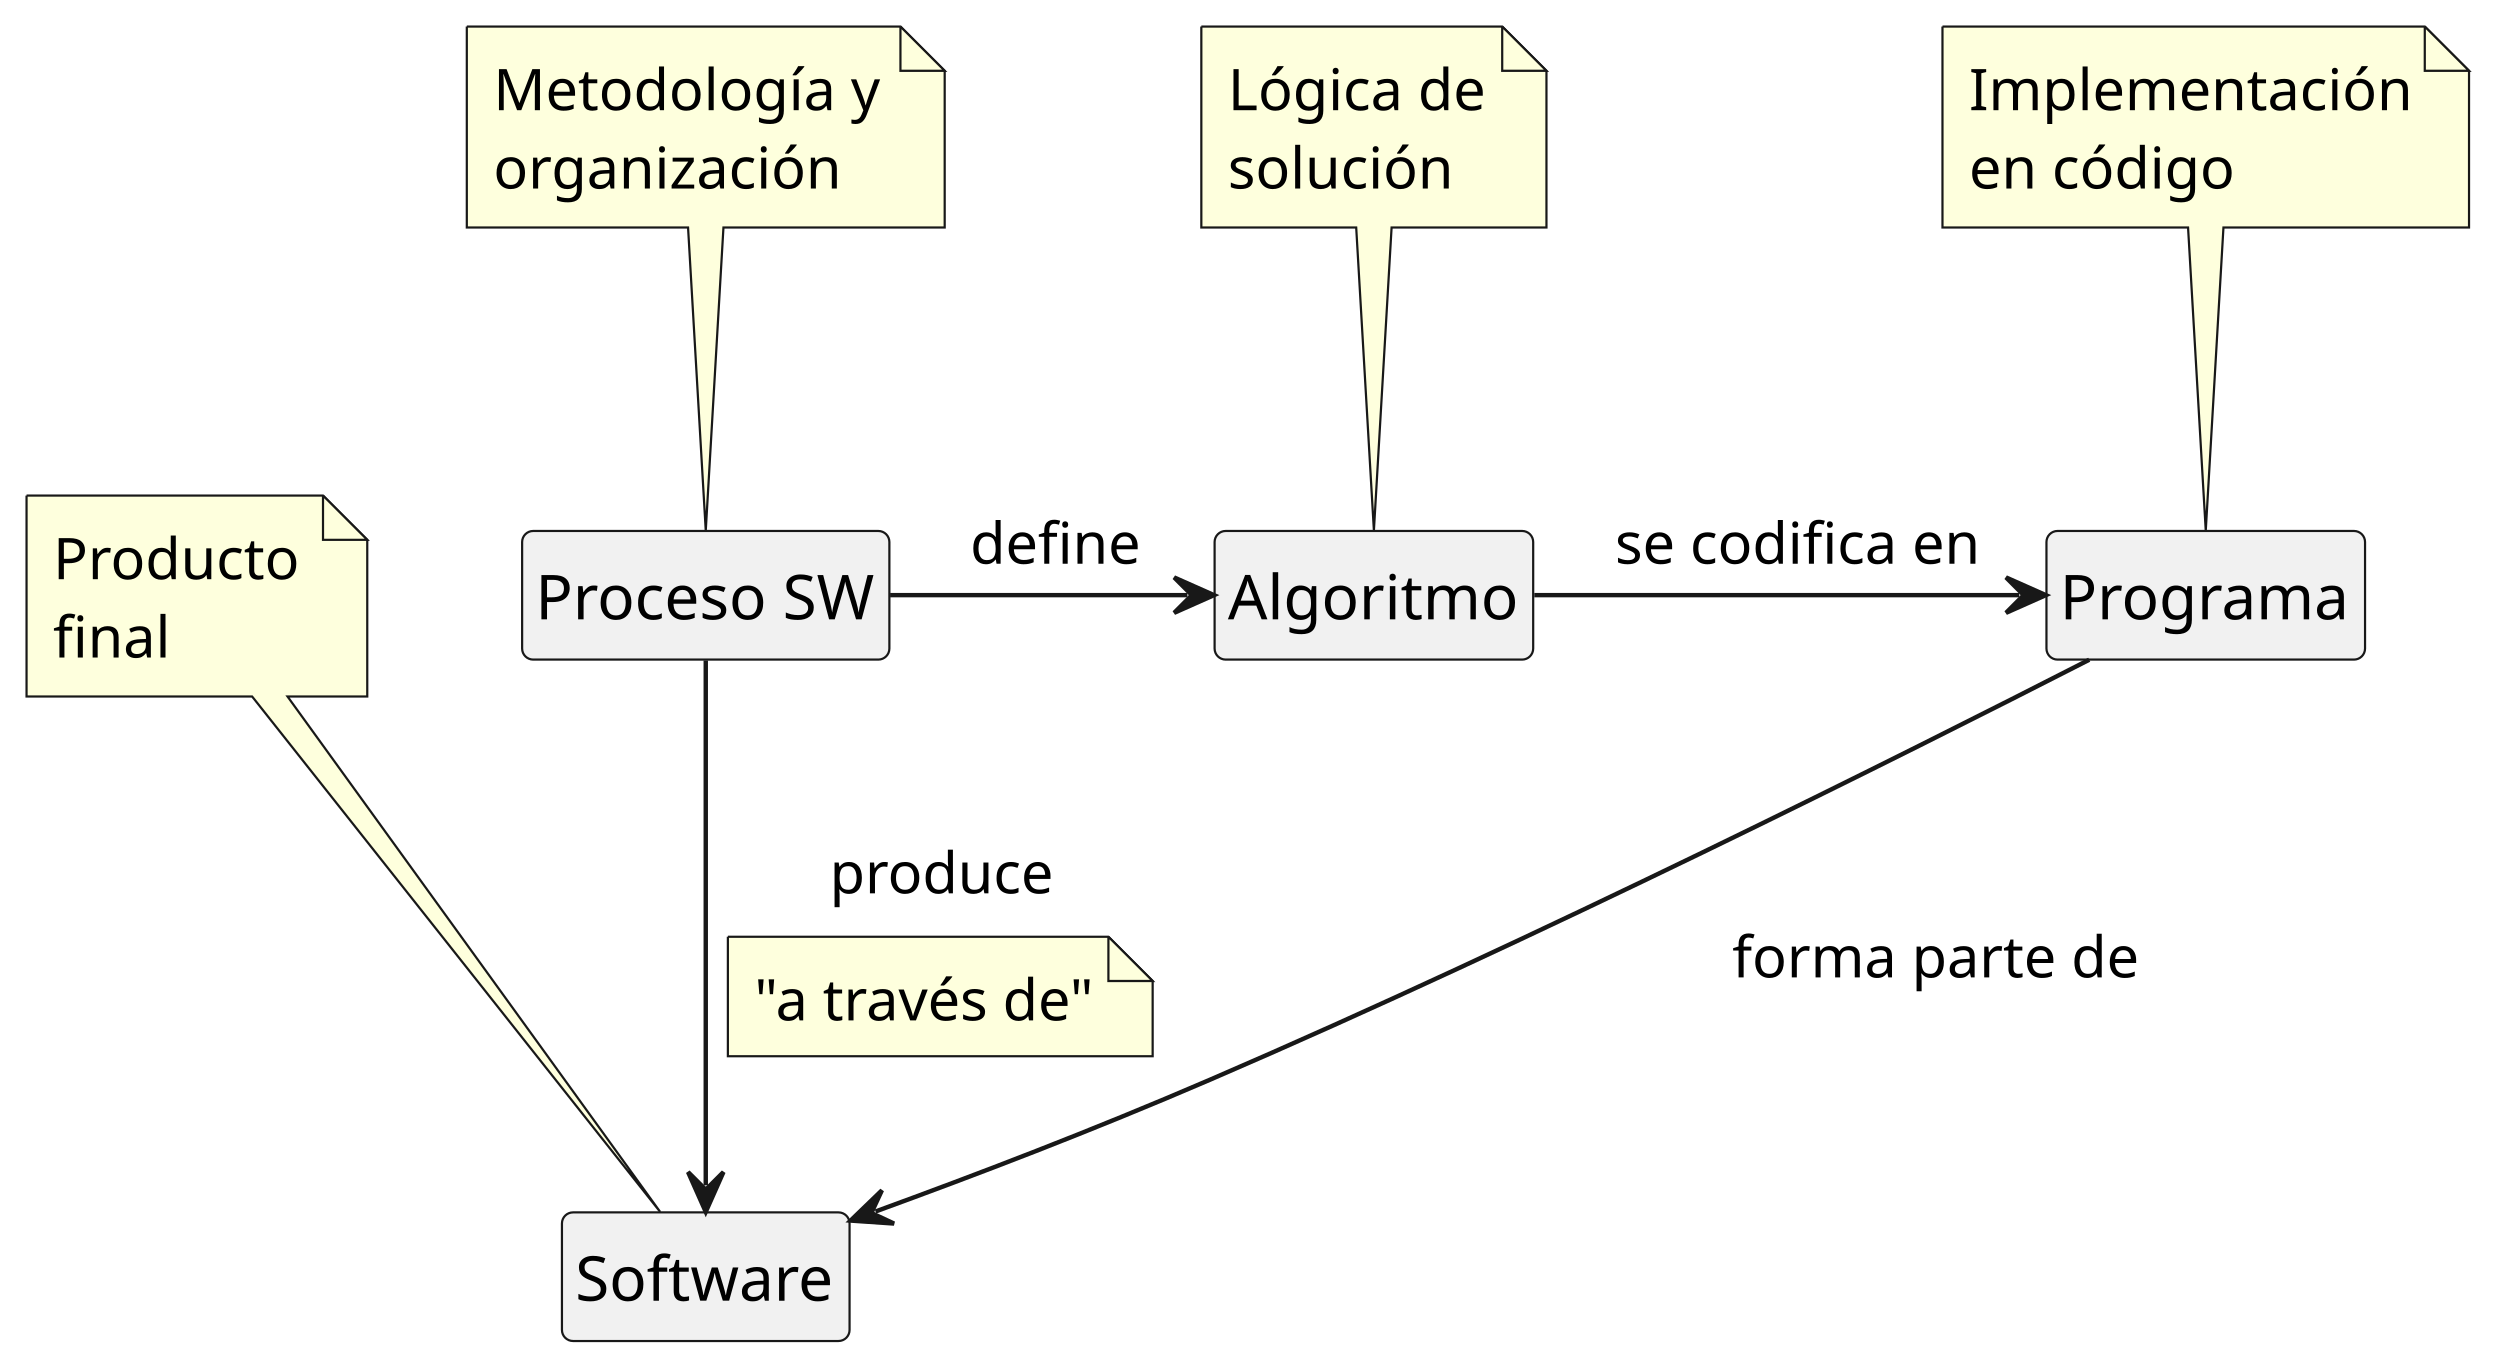
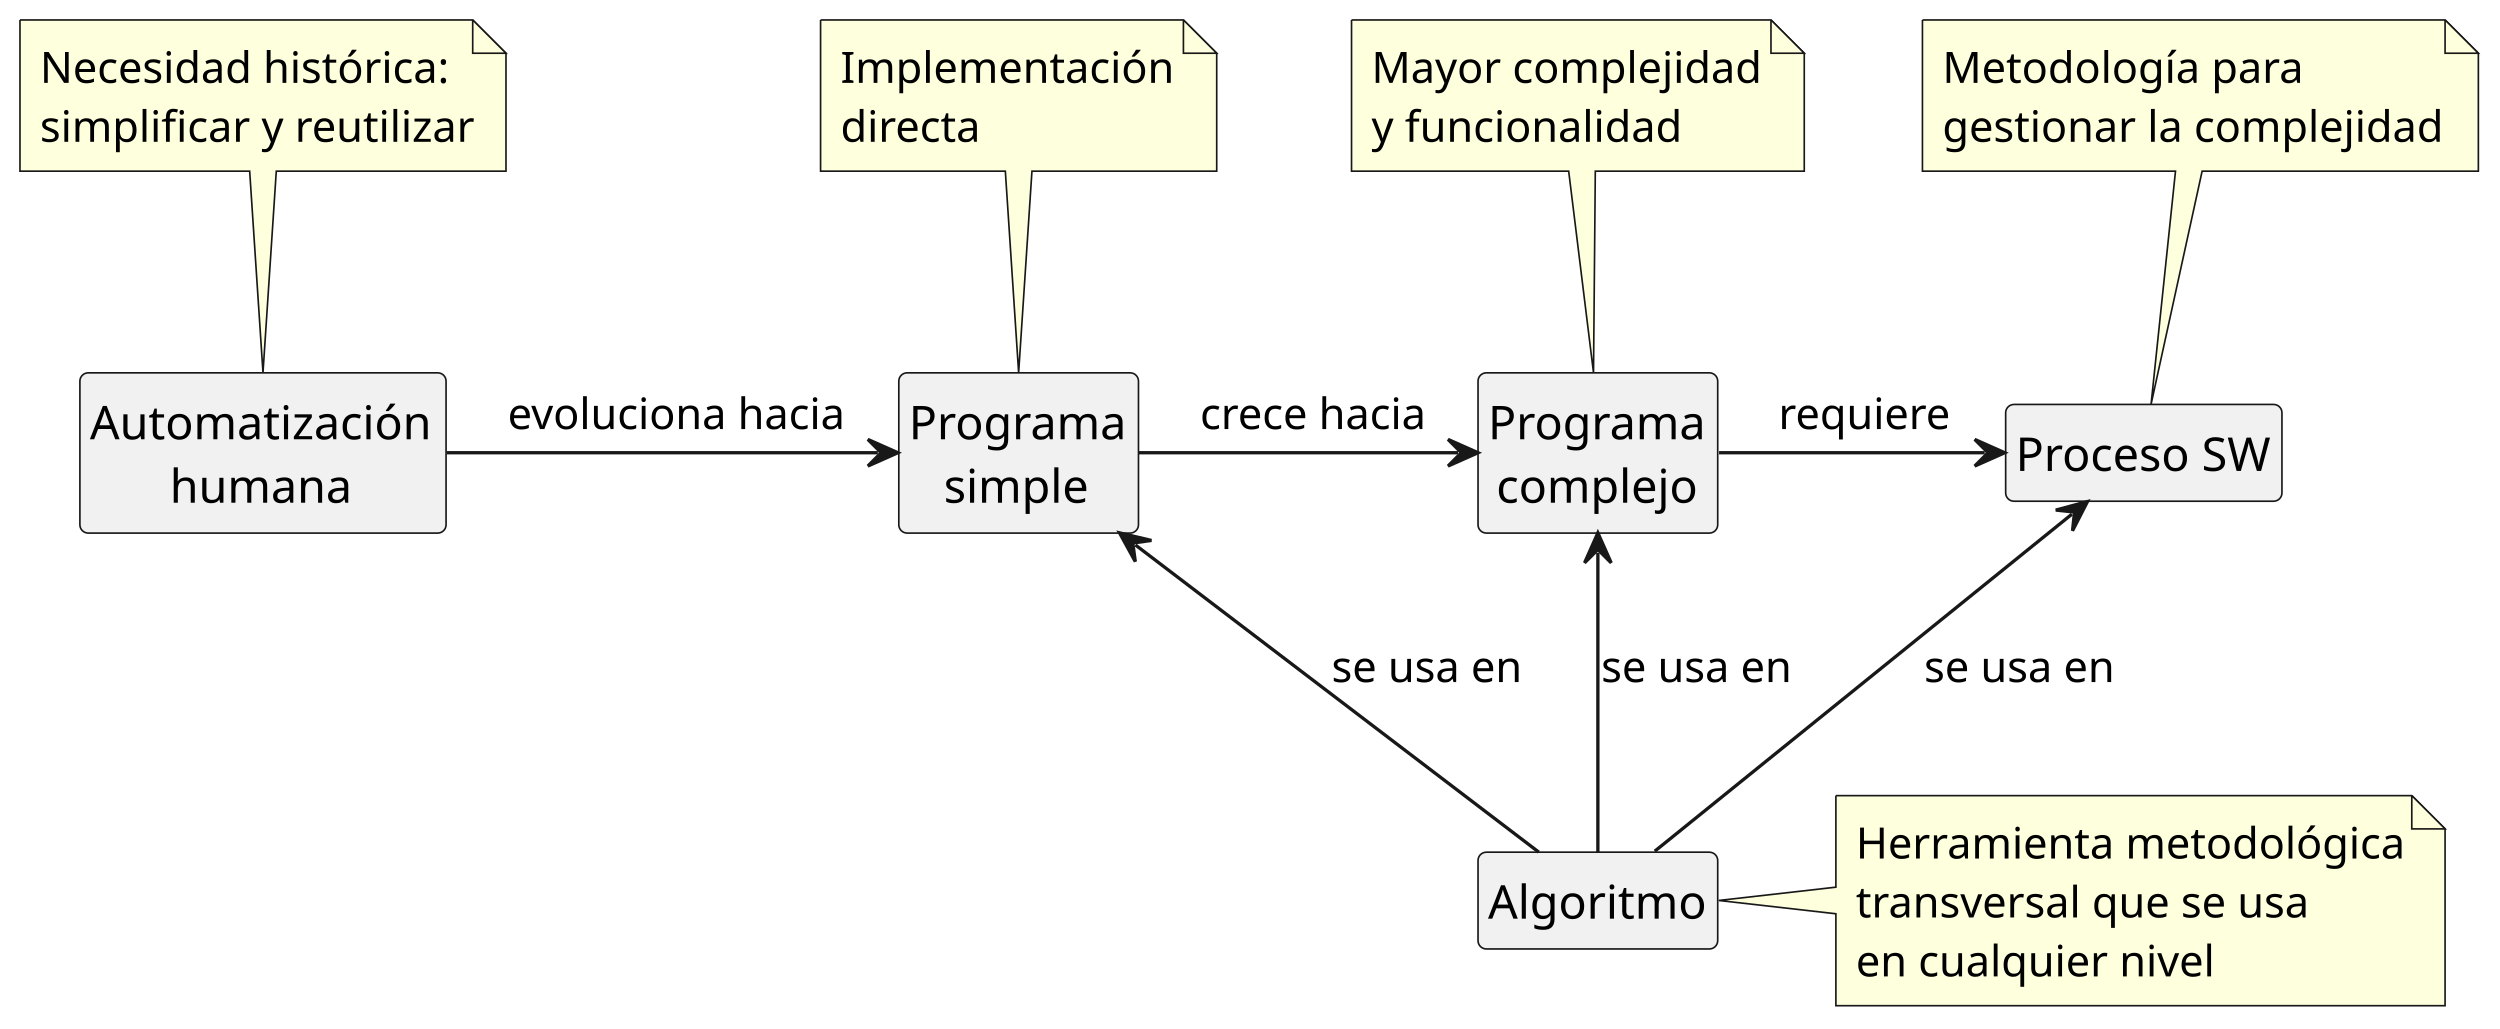
- <svg xmlns="http://www.w3.org/2000/svg" contentStyleType="text/css" height="309px" preserveAspectRatio="none" style="width:565px;height:309px;background:#FFFFFF;" version="1.1" viewBox="0 0 565 309" width="565px" zoomAndPan="magnify">
+ <svg xmlns="http://www.w3.org/2000/svg" contentStyleType="text/css" height="309px" preserveAspectRatio="none" style="width:751px;height:309px;background:#FFFFFF;" version="1.1" viewBox="0 0 751 309" width="751px" zoomAndPan="magnify">
  <defs />
  <g>
-     <g id="elem_proceso">
-       <rect codeLine="5" fill="#F1F1F1" height="29.068" id="proceso" rx="2.5" ry="2.5" style="stroke:#181818;stroke-width:0.5;" width="83" x="118" y="120" />
-       <text fill="#000000" font-family="sans-serif" font-size="14" lengthAdjust="spacing" textLength="77" x="121" y="139.966">Proceso SW</text>
+     <g id="elem_automatizacion">
+       <rect codeLine="5" fill="#F1F1F1" height="48.136" id="automatizacion" rx="2.5" ry="2.5" style="stroke:#181818;stroke-width:0.5;" width="110" x="24" y="112" />
+       <text fill="#000000" font-family="sans-serif" font-size="14" lengthAdjust="spacing" textLength="104" x="27" y="131.966">Automatización</text>
+       <text fill="#000000" font-family="sans-serif" font-size="14" lengthAdjust="spacing" textLength="56" x="51" y="151.034">humana</text>
+     </g>
+     <g id="elem_programa">
+       <rect codeLine="6" fill="#F1F1F1" height="48.136" id="programa" rx="2.5" ry="2.5" style="stroke:#181818;stroke-width:0.5;" width="72" x="270" y="112" />
+       <text fill="#000000" font-family="sans-serif" font-size="14" lengthAdjust="spacing" textLength="66" x="273" y="131.966">Programa</text>
+       <text fill="#000000" font-family="sans-serif" font-size="14" lengthAdjust="spacing" textLength="45" x="283.5" y="151.034">simple</text>
+     </g>
+     <g id="elem_programaComplejo">
+       <rect codeLine="7" fill="#F1F1F1" height="48.136" id="programaComplejo" rx="2.5" ry="2.5" style="stroke:#181818;stroke-width:0.5;" width="72" x="444" y="112" />
+       <text fill="#000000" font-family="sans-serif" font-size="14" lengthAdjust="spacing" textLength="66" x="447" y="131.966">Programa</text>
+       <text fill="#000000" font-family="sans-serif" font-size="14" lengthAdjust="spacing" textLength="61" x="449.5" y="151.034">complejo</text>
+     </g>
+     <g id="elem_procesoSW">
+       <rect codeLine="8" fill="#F1F1F1" height="29.068" id="procesoSW" rx="2.5" ry="2.5" style="stroke:#181818;stroke-width:0.5;" width="83" x="602.5" y="121.5" />
+       <text fill="#000000" font-family="sans-serif" font-size="14" lengthAdjust="spacing" textLength="77" x="605.5" y="141.466">Proceso SW</text>
    </g>
    <g id="elem_algoritmo">
-       <rect codeLine="6" fill="#F1F1F1" height="29.068" id="algoritmo" rx="2.5" ry="2.5" style="stroke:#181818;stroke-width:0.5;" width="72" x="274.5" y="120" />
-       <text fill="#000000" font-family="sans-serif" font-size="14" lengthAdjust="spacing" textLength="66" x="277.5" y="139.966">Algoritmo</text>
+       <rect codeLine="9" fill="#F1F1F1" height="29.068" id="algoritmo" rx="2.5" ry="2.5" style="stroke:#181818;stroke-width:0.5;" width="72" x="444" y="256" />
+       <text fill="#000000" font-family="sans-serif" font-size="14" lengthAdjust="spacing" textLength="66" x="447" y="275.966">Algoritmo</text>
    </g>
-     <g id="elem_programa">
-       <rect codeLine="7" fill="#F1F1F1" height="29.068" id="programa" rx="2.5" ry="2.5" style="stroke:#181818;stroke-width:0.5;" width="72" x="462.5" y="120" />
-       <text fill="#000000" font-family="sans-serif" font-size="14" lengthAdjust="spacing" textLength="66" x="465.5" y="139.966">Programa</text>
+     <g id="elem_GMN7">
+       <path d="M6,6 L6,51.412 A0,0 0 0 0 6,51.412 L75,51.412 L79,111.96 L83,51.412 L152,51.412 A0,0 0 0 0 152,51.412 L152,16 L142,6 L6,6 A0,0 0 0 0 6,6 " fill="#FEFFDD" style="stroke:#181818;stroke-width:0.5;" />
+       <path d="M142,6 L142,16 L152,16 L142,6 " fill="#FEFFDD" style="stroke:#181818;stroke-width:0.5;" />
+       <text fill="#000000" font-family="sans-serif" font-size="13" lengthAdjust="spacing" textLength="119" x="12" y="24.897">Necesidad histórica:</text>
+       <text fill="#000000" font-family="sans-serif" font-size="13" lengthAdjust="spacing" textLength="125" x="12" y="42.603">simplificar y reutilizar</text>
    </g>
-     <g id="elem_software">
-       <rect codeLine="8" fill="#F1F1F1" height="29.068" id="software" rx="2.5" ry="2.5" style="stroke:#181818;stroke-width:0.5;" width="65" x="127" y="274" />
-       <text fill="#000000" font-family="sans-serif" font-size="14" lengthAdjust="spacing" textLength="59" x="130" y="293.966">Software</text>
+     <g id="elem_GMN10">
+       <path d="M246.5,6 L246.5,51.412 A0,0 0 0 0 246.5,51.412 L302,51.412 L306,111.96 L310,51.412 L365.5,51.412 A0,0 0 0 0 365.5,51.412 L365.5,16 L355.5,6 L246.5,6 A0,0 0 0 0 246.5,6 " fill="#FEFFDD" style="stroke:#181818;stroke-width:0.5;" />
+       <path d="M355.5,6 L355.5,16 L365.5,16 L355.5,6 " fill="#FEFFDD" style="stroke:#181818;stroke-width:0.5;" />
+       <text fill="#000000" font-family="sans-serif" font-size="13" lengthAdjust="spacing" textLength="98" x="252.5" y="24.897">Implementación</text>
+       <text fill="#000000" font-family="sans-serif" font-size="13" lengthAdjust="spacing" textLength="41" x="252.5" y="42.603">directa</text>
    </g>
-     <g id="elem_GMN6">
-       <path d="M105.5,6 L105.5,51.412 A0,0 0 0 0 105.5,51.412 L155.5,51.412 L159.5,119.91 L163.5,51.412 L213.5,51.412 A0,0 0 0 0 213.5,51.412 L213.5,16 L203.5,6 L105.5,6 A0,0 0 0 0 105.5,6 " fill="#FEFFDD" style="stroke:#181818;stroke-width:0.5;" />
-       <path d="M203.5,6 L203.5,16 L213.5,16 L203.5,6 " fill="#FEFFDD" style="stroke:#181818;stroke-width:0.5;" />
-       <text fill="#000000" font-family="sans-serif" font-size="13" lengthAdjust="spacing" textLength="87" x="111.5" y="24.897">Metodología y</text>
-       <text fill="#000000" font-family="sans-serif" font-size="13" lengthAdjust="spacing" textLength="77" x="111.5" y="42.603">organización</text>
+     <g id="elem_GMN13">
+       <path d="M406,6 L406,51.412 A0,0 0 0 0 406,51.412 L471.23,51.412 L478.69,111.96 L479.23,51.412 L542,51.412 A0,0 0 0 0 542,51.412 L542,16 L532,6 L406,6 A0,0 0 0 0 406,6 " fill="#FEFFDD" style="stroke:#181818;stroke-width:0.5;" />
+       <path d="M532,6 L532,16 L542,16 L532,6 " fill="#FEFFDD" style="stroke:#181818;stroke-width:0.5;" />
+       <text fill="#000000" font-family="sans-serif" font-size="13" lengthAdjust="spacing" textLength="115" x="412" y="24.897">Mayor complejidad</text>
+       <text fill="#000000" font-family="sans-serif" font-size="13" lengthAdjust="spacing" textLength="91" x="412" y="42.603">y funcionalidad</text>
    </g>
-     <g id="elem_GMN9">
-       <path d="M271.5,6 L271.5,51.412 A0,0 0 0 0 271.5,51.412 L306.5,51.412 L310.5,119.91 L314.5,51.412 L349.5,51.412 A0,0 0 0 0 349.5,51.412 L349.5,16 L339.5,6 L271.5,6 A0,0 0 0 0 271.5,6 " fill="#FEFFDD" style="stroke:#181818;stroke-width:0.5;" />
-       <path d="M339.5,6 L339.5,16 L349.5,16 L339.5,6 " fill="#FEFFDD" style="stroke:#181818;stroke-width:0.5;" />
-       <text fill="#000000" font-family="sans-serif" font-size="13" lengthAdjust="spacing" textLength="57" x="277.5" y="24.897">Lógica de</text>
-       <text fill="#000000" font-family="sans-serif" font-size="13" lengthAdjust="spacing" textLength="50" x="277.5" y="42.603">solución</text>
+     <g id="elem_GMN16">
+       <path d="M577.5,6 L577.5,51.412 A0,0 0 0 0 577.5,51.412 L653.52,51.412 L646.18,121.45 L661.52,51.412 L744.5,51.412 A0,0 0 0 0 744.5,51.412 L744.5,16 L734.5,6 L577.5,6 A0,0 0 0 0 577.5,6 " fill="#FEFFDD" style="stroke:#181818;stroke-width:0.5;" />
+       <path d="M734.5,6 L734.5,16 L744.5,16 L734.5,6 " fill="#FEFFDD" style="stroke:#181818;stroke-width:0.5;" />
+       <text fill="#000000" font-family="sans-serif" font-size="13" lengthAdjust="spacing" textLength="107" x="583.5" y="24.897">Metodología para</text>
+       <text fill="#000000" font-family="sans-serif" font-size="13" lengthAdjust="spacing" textLength="146" x="583.5" y="42.603">gestionar la complejidad</text>
    </g>
-     <g id="elem_GMN12">
-       <path d="M439,6 L439,51.412 A0,0 0 0 0 439,51.412 L494.5,51.412 L498.5,119.91 L502.5,51.412 L558,51.412 A0,0 0 0 0 558,51.412 L558,16 L548,6 L439,6 A0,0 0 0 0 439,6 " fill="#FEFFDD" style="stroke:#181818;stroke-width:0.5;" />
-       <path d="M548,6 L548,16 L558,16 L548,6 " fill="#FEFFDD" style="stroke:#181818;stroke-width:0.5;" />
-       <text fill="#000000" font-family="sans-serif" font-size="13" lengthAdjust="spacing" textLength="98" x="445" y="24.897">Implementación</text>
-       <text fill="#000000" font-family="sans-serif" font-size="13" lengthAdjust="spacing" textLength="59" x="445" y="42.603">en código</text>
+     <g id="elem_GMN19">
+       <path d="M551.5,239 L551.5,266.5 L516.29,270.5 L551.5,274.5 L551.5,302.118 A0,0 0 0 0 551.5,302.118 L734.5,302.118 A0,0 0 0 0 734.5,302.118 L734.5,249 L724.5,239 L551.5,239 A0,0 0 0 0 551.5,239 " fill="#FEFFDD" style="stroke:#181818;stroke-width:0.5;" />
+       <path d="M724.5,239 L724.5,249 L734.5,249 L724.5,239 " fill="#FEFFDD" style="stroke:#181818;stroke-width:0.5;" />
+       <text fill="#000000" font-family="sans-serif" font-size="13" lengthAdjust="spacing" textLength="162" x="557.5" y="257.897">Herramienta metodológica</text>
+       <text fill="#000000" font-family="sans-serif" font-size="13" lengthAdjust="spacing" textLength="132" x="557.5" y="275.603">transversal que se usa</text>
+       <text fill="#000000" font-family="sans-serif" font-size="13" lengthAdjust="spacing" textLength="104" x="557.5" y="293.309">en cualquier nivel</text>
    </g>
-     <g id="elem_GMN15">
-       <path d="M6,112 L6,157.412 A0,0 0 0 0 6,157.412 L56.98,157.412 L149.2,273.89 L64.98,157.412 L83,157.412 A0,0 0 0 0 83,157.412 L83,122 L73,112 L6,112 A0,0 0 0 0 6,112 " fill="#FEFFDD" style="stroke:#181818;stroke-width:0.5;" />
-       <path d="M73,112 L73,122 L83,122 L73,112 " fill="#FEFFDD" style="stroke:#181818;stroke-width:0.5;" />
-       <text fill="#000000" font-family="sans-serif" font-size="13" lengthAdjust="spacing" textLength="56" x="12" y="130.897">Producto</text>
-       <text fill="#000000" font-family="sans-serif" font-size="13" lengthAdjust="spacing" textLength="25" x="12" y="148.603">final</text>
+     <g id="link_automatizacion_programa">
+       <path codeLine="37" d="M134.24,136 C176.37,136 227.18,136 263.71,136 " fill="none" id="automatizacion-to-programa" style="stroke:#181818;stroke-width:1.0;" />
+       <polygon fill="#181818" points="269.71,136,260.71,132,264.71,136,260.71,140,269.71,136" style="stroke:#181818;stroke-width:1.0;" />
+       <text fill="#000000" font-family="sans-serif" font-size="13" lengthAdjust="spacing" textLength="99" x="152.5" y="128.897">evoluciona hacia</text>
    </g>
-     <g id="link_proceso_algoritmo">
-       <path codeLine="30" d="M201.16,134.5 C224.12,134.5 246.34,134.5 268.36,134.5 " fill="none" id="proceso-to-algoritmo" style="stroke:#181818;stroke-width:1.0;" />
-       <polygon fill="#181818" points="274.36,134.5,265.36,130.5,269.36,134.5,265.36,138.5,274.36,134.5" style="stroke:#181818;stroke-width:1.0;" />
-       <text fill="#000000" font-family="sans-serif" font-size="13" lengthAdjust="spacing" textLength="37" x="219.25" y="127.397">define</text>
+     <g id="link_programa_programaComplejo">
+       <path codeLine="38" d="M342.05,136 C371.92,136 408.14,136 437.99,136 " fill="none" id="programa-to-programaComplejo" style="stroke:#181818;stroke-width:1.0;" />
+       <polygon fill="#181818" points="443.99,136,434.99,132,438.99,136,434.99,140,443.99,136" style="stroke:#181818;stroke-width:1.0;" />
+       <text fill="#000000" font-family="sans-serif" font-size="13" lengthAdjust="spacing" textLength="65" x="360.5" y="128.897">crece hacia</text>
    </g>
-     <g id="link_algoritmo_programa">
-       <path codeLine="31" d="M346.75,134.5 C380.04,134.5 423.11,134.5 456.36,134.5 " fill="none" id="algoritmo-to-programa" style="stroke:#181818;stroke-width:1.0;" />
-       <polygon fill="#181818" points="462.36,134.5,453.36,130.5,457.36,134.5,453.36,138.5,462.36,134.5" style="stroke:#181818;stroke-width:1.0;" />
-       <text fill="#000000" font-family="sans-serif" font-size="13" lengthAdjust="spacing" textLength="79" x="365" y="127.397">se codifica en</text>
+     <g id="link_programaComplejo_procesoSW">
+       <path codeLine="39" d="M516.4,136 C541.78,136 569.72,136 596.21,136 " fill="none" id="programaComplejo-to-procesoSW" style="stroke:#181818;stroke-width:1.0;" />
+       <polygon fill="#181818" points="602.21,136,593.21,132,597.21,136,593.21,140,602.21,136" style="stroke:#181818;stroke-width:1.0;" />
+       <text fill="#000000" font-family="sans-serif" font-size="13" lengthAdjust="spacing" textLength="50" x="534.25" y="128.897">requiere</text>
    </g>
-     <g id="link_programa_software">
-       <path codeLine="32" d="M472.17,149.1 C430.5,170.41 346.58,212.5 273.5,244 C246.46,255.65 220.806,265.423 197.867,273.793 " fill="none" id="programa-to-software" style="stroke:#181818;stroke-width:1.0;" />
-       <polygon fill="#181818" points="192.23,275.85,202.056,276.523,196.927,274.136,199.314,269.007,192.23,275.85" style="stroke:#181818;stroke-width:1.0;" />
-       <text fill="#000000" font-family="sans-serif" font-size="13" lengthAdjust="spacing" textLength="89" x="391.5" y="220.897">forma parte de</text>
+     <g id="link_programa_algoritmo">
+       <path codeLine="41" d="M341.083,163.715 C377.493,191.445 432.61,233.41 462.25,255.98 " fill="none" id="programa-backto-algoritmo" style="stroke:#181818;stroke-width:1.0;" />
+       <polygon fill="#181818" points="336.31,160.08,341.046,168.715,340.288,163.109,345.894,162.351,336.31,160.08" style="stroke:#181818;stroke-width:1.0;" />
+       <text fill="#000000" font-family="sans-serif" font-size="13" lengthAdjust="spacing" textLength="55" x="400" y="204.897">se usa en</text>
    </g>
-     <g id="link_proceso_software">
-       <path codeLine="34" d="M159.5,149.26 C159.5,178.2 159.5,239.07 159.5,267.88 " fill="none" id="proceso-to-software" style="stroke:#181818;stroke-width:1.0;" />
-       <polygon fill="#181818" points="159.5,273.88,163.5,264.88,159.5,268.88,155.5,264.88,159.5,273.88" style="stroke:#181818;stroke-width:1.0;" />
-       <text fill="#000000" font-family="sans-serif" font-size="13" lengthAdjust="spacing" textLength="50" x="187.5" y="201.897">produce</text>
-       <path d="M164.5,211.706 L164.5,238.706 L260.5,238.706 L260.5,221.706 L250.5,211.706 L164.5,211.706 " fill="#FEFFDD" style="stroke:#181818;stroke-width:0.5;" />
-       <path d="M250.5,211.706 L250.5,221.706 L260.5,221.706 L250.5,211.706 " fill="#FEFFDD" style="stroke:#181818;stroke-width:0.5;" />
-       <text fill="#000000" font-family="sans-serif" font-size="13" lengthAdjust="spacing" textLength="75" x="170.5" y="230.603">"a través de"</text>
+     <g id="link_programaComplejo_algoritmo">
+       <path codeLine="42" d="M480,166.08 C480,193.81 480,233.41 480,255.98 " fill="none" id="programaComplejo-backto-algoritmo" style="stroke:#181818;stroke-width:1.0;" />
+       <polygon fill="#181818" points="480,160.08,476,169.08,480,165.08,484,169.08,480,160.08" style="stroke:#181818;stroke-width:1.0;" />
+       <text fill="#000000" font-family="sans-serif" font-size="13" lengthAdjust="spacing" textLength="55" x="481" y="204.897">se usa en</text>
+     </g>
+     <g id="link_procesoSW_algoritmo">
+       <path codeLine="43" d="M622.403,154.45 C590.973,179.84 528.63,230.21 497.09,255.7 " fill="none" id="procesoSW-backto-algoritmo" style="stroke:#181818;stroke-width:1.0;" />
+       <polygon fill="#181818" points="627.07,150.68,617.555,153.224,623.181,153.822,622.583,159.447,627.07,150.68" style="stroke:#181818;stroke-width:1.0;" />
+       <text fill="#000000" font-family="sans-serif" font-size="13" lengthAdjust="spacing" textLength="55" x="578" y="204.897">se usa en</text>
    </g>
  </g>
</svg>
